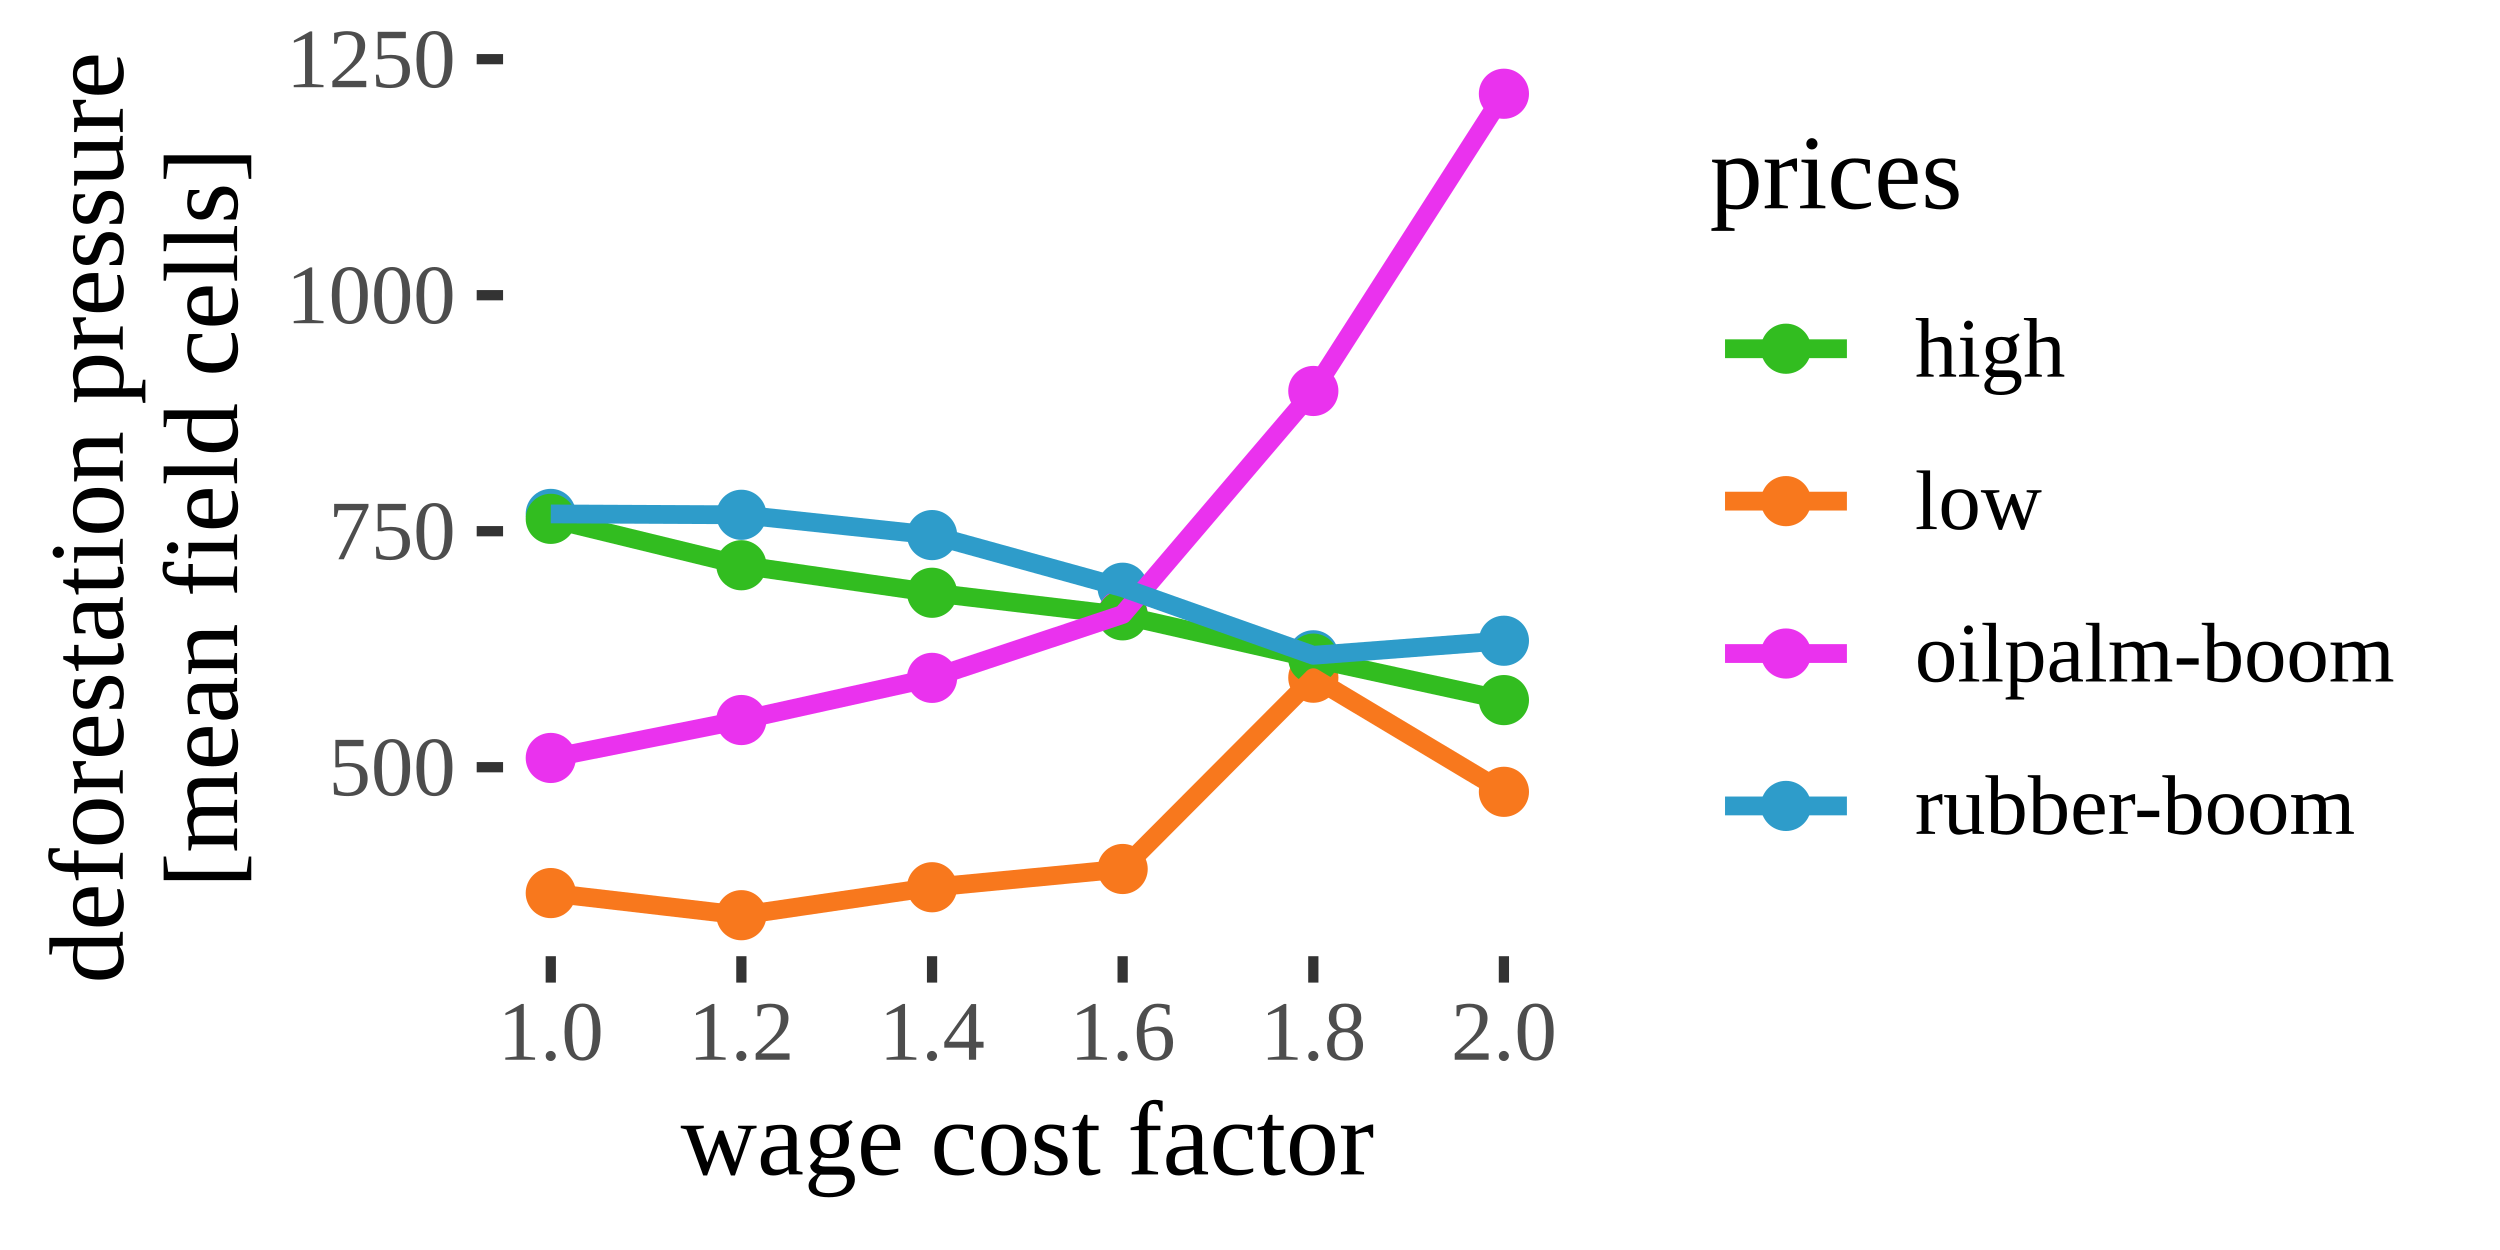
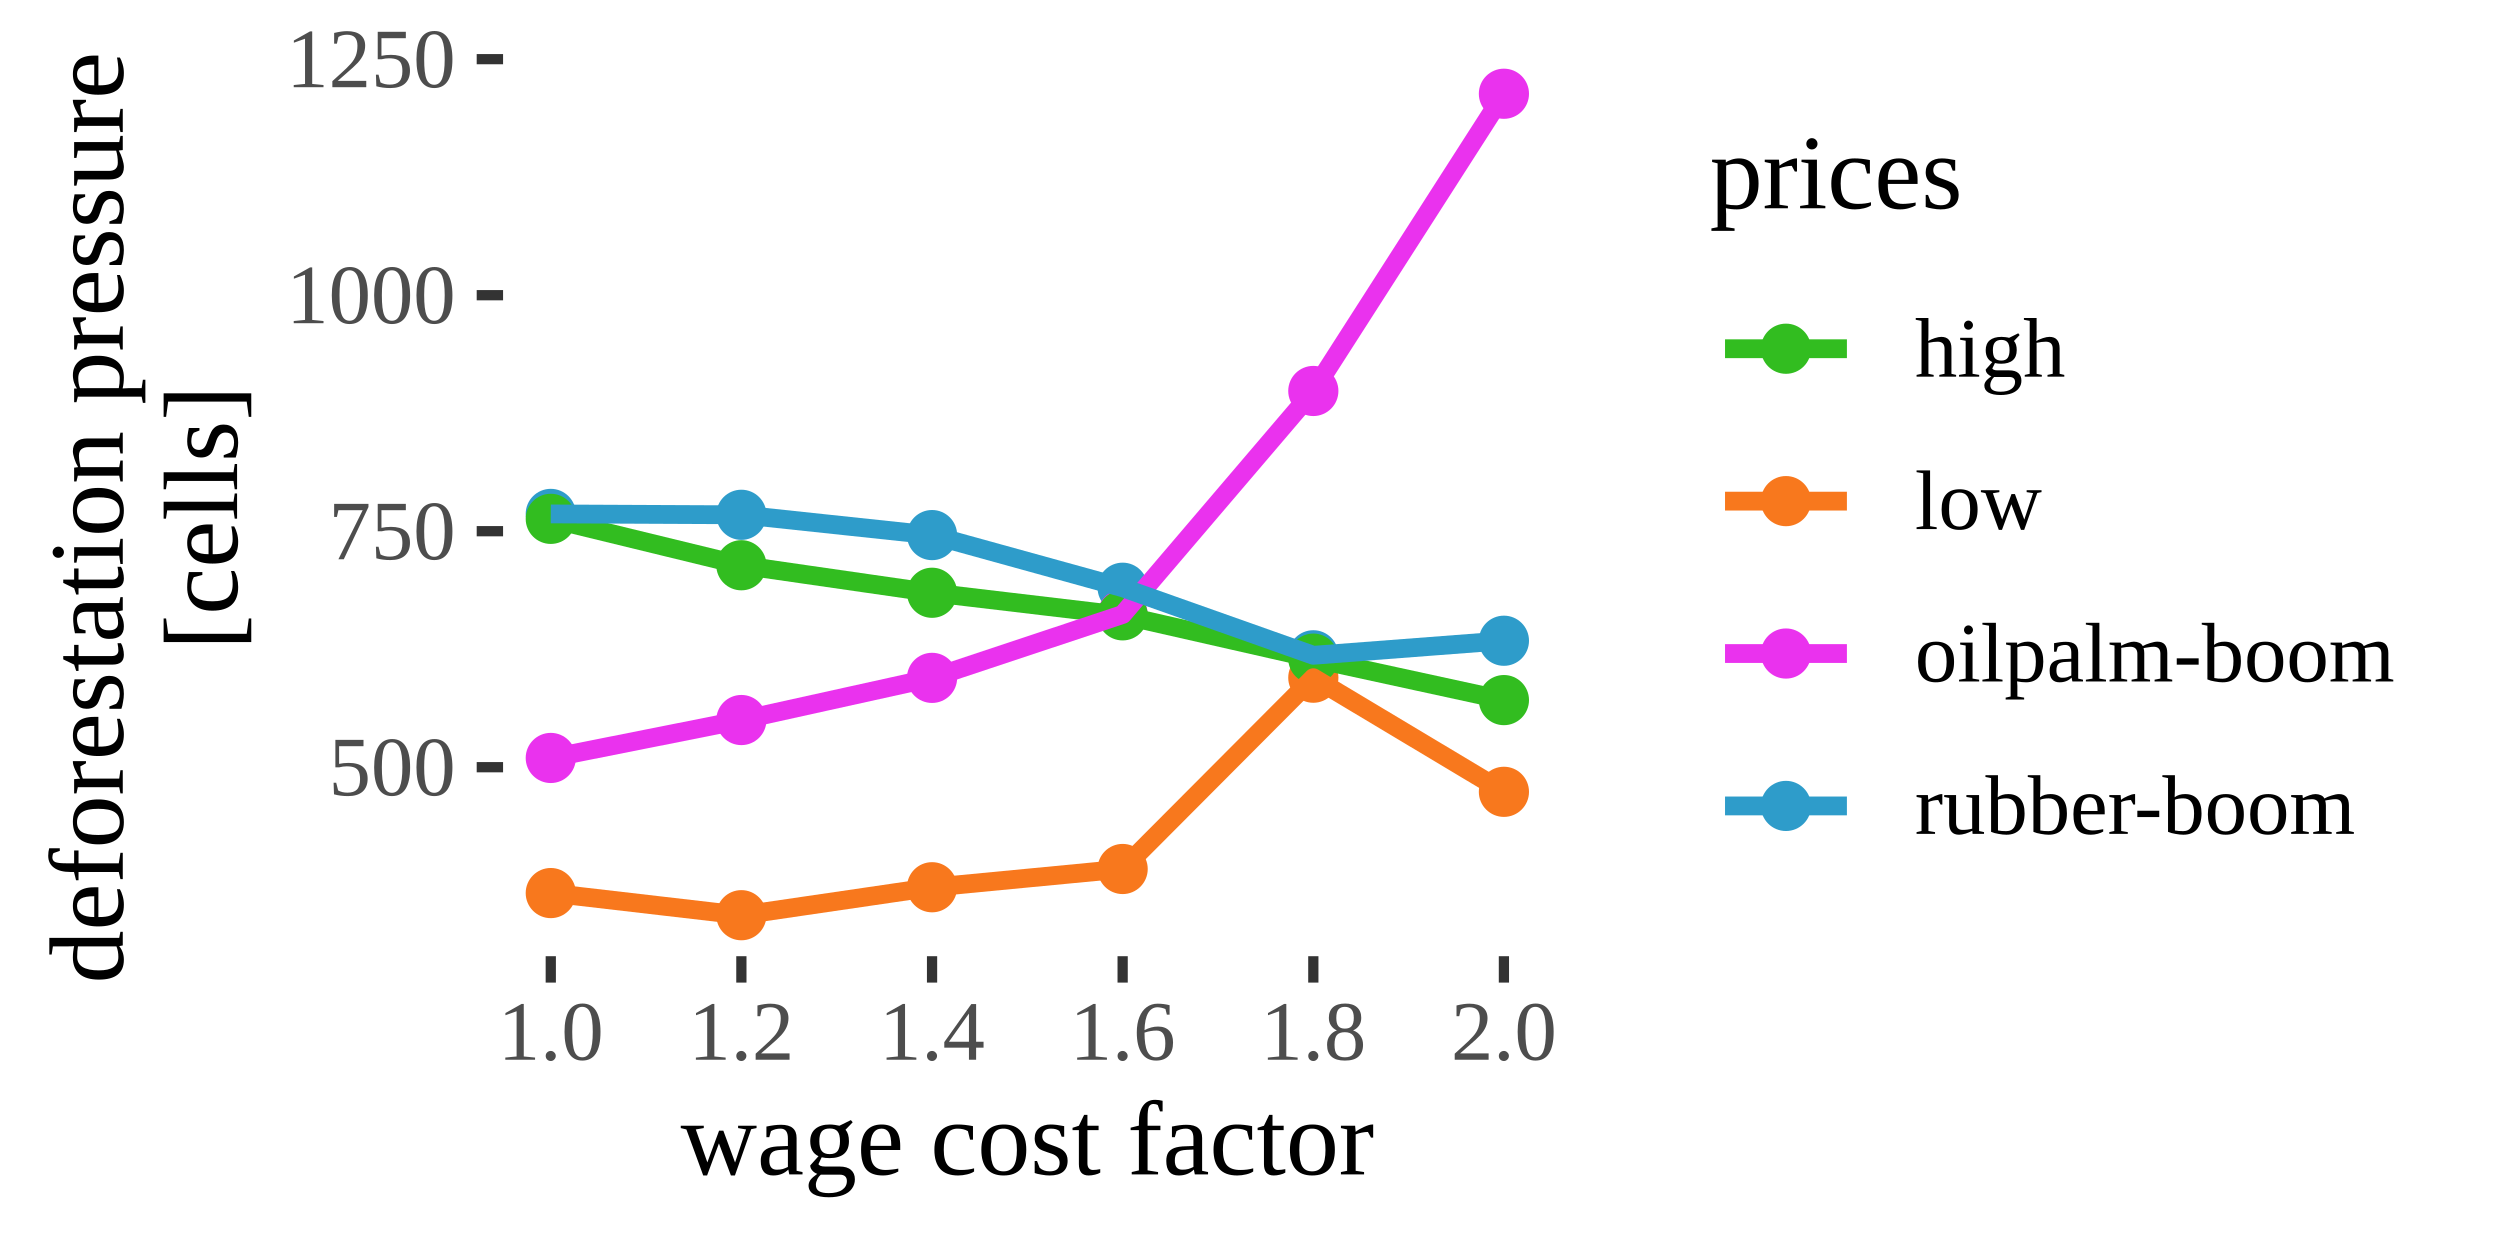
<svg xmlns="http://www.w3.org/2000/svg" viewBox="0 0 283.46 141.73">
  <defs>
    <style type="text/css">
    line, polyline, polygon, path, rect, circle {
      fill: none;
      stroke: #000000;
      stroke-linecap: round;
      stroke-linejoin: round;
      stroke-miterlimit: 10.00;
    }
  </style>
  </defs>
  <rect width="100%" height="100%" style="stroke: none; fill: #FFFFFF;" />
  <defs>
    <clipPath id="cpNTcuMDR8MTc1LjkzfDEwOC40Mnw1Ljk4">
      <rect x="57.04" y="5.98" width="118.88" height="102.45" />
    </clipPath>
  </defs>
  <circle cx="62.45" cy="101.26" r="2.49" style="stroke-width: 0.71; stroke: #F8781D; fill: #F8781D;" clip-path="url(#cpNTcuMDR8MTc1LjkzfDEwOC40Mnw1Ljk4)" />
  <circle cx="62.45" cy="58.27" r="2.49" style="stroke-width: 0.71; stroke: #2E9CCA; fill: #2E9CCA;" clip-path="url(#cpNTcuMDR8MTc1LjkzfDEwOC40Mnw1Ljk4)" />
  <circle cx="62.45" cy="85.94" r="2.49" style="stroke-width: 0.71; stroke: #EA32EE; fill: #EA32EE;" clip-path="url(#cpNTcuMDR8MTc1LjkzfDEwOC40Mnw1Ljk4)" />
  <circle cx="62.45" cy="58.83" r="2.49" style="stroke-width: 0.71; stroke: #32BD20; fill: #32BD20;" clip-path="url(#cpNTcuMDR8MTc1LjkzfDEwOC40Mnw1Ljk4)" />
  <circle cx="84.06" cy="103.77" r="2.49" style="stroke-width: 0.71; stroke: #F8781D; fill: #F8781D;" clip-path="url(#cpNTcuMDR8MTc1LjkzfDEwOC40Mnw1Ljk4)" />
  <circle cx="84.06" cy="58.37" r="2.49" style="stroke-width: 0.71; stroke: #2E9CCA; fill: #2E9CCA;" clip-path="url(#cpNTcuMDR8MTc1LjkzfDEwOC40Mnw1Ljk4)" />
  <circle cx="84.06" cy="81.64" r="2.49" style="stroke-width: 0.71; stroke: #EA32EE; fill: #EA32EE;" clip-path="url(#cpNTcuMDR8MTc1LjkzfDEwOC40Mnw1Ljk4)" />
  <circle cx="84.06" cy="64.09" r="2.49" style="stroke-width: 0.71; stroke: #32BD20; fill: #32BD20;" clip-path="url(#cpNTcuMDR8MTc1LjkzfDEwOC40Mnw1Ljk4)" />
  <circle cx="105.68" cy="100.60" r="2.49" style="stroke-width: 0.71; stroke: #F8781D; fill: #F8781D;" clip-path="url(#cpNTcuMDR8MTc1LjkzfDEwOC40Mnw1Ljk4)" />
  <circle cx="105.68" cy="60.67" r="2.49" style="stroke-width: 0.71; stroke: #2E9CCA; fill: #2E9CCA;" clip-path="url(#cpNTcuMDR8MTc1LjkzfDEwOC40Mnw1Ljk4)" />
  <circle cx="105.68" cy="76.86" r="2.49" style="stroke-width: 0.71; stroke: #EA32EE; fill: #EA32EE;" clip-path="url(#cpNTcuMDR8MTc1LjkzfDEwOC40Mnw1Ljk4)" />
  <circle cx="105.68" cy="67.21" r="2.49" style="stroke-width: 0.71; stroke: #32BD20; fill: #32BD20;" clip-path="url(#cpNTcuMDR8MTc1LjkzfDEwOC40Mnw1Ljk4)" />
  <circle cx="127.29" cy="98.53" r="2.49" style="stroke-width: 0.71; stroke: #F8781D; fill: #F8781D;" clip-path="url(#cpNTcuMDR8MTc1LjkzfDEwOC40Mnw1Ljk4)" />
  <circle cx="127.29" cy="66.64" r="2.49" style="stroke-width: 0.71; stroke: #2E9CCA; fill: #2E9CCA;" clip-path="url(#cpNTcuMDR8MTc1LjkzfDEwOC40Mnw1Ljk4)" />
  <circle cx="127.29" cy="69.67" r="2.49" style="stroke-width: 0.71; stroke: #EA32EE; fill: #EA32EE;" clip-path="url(#cpNTcuMDR8MTc1LjkzfDEwOC40Mnw1Ljk4)" />
  <circle cx="127.29" cy="69.77" r="2.49" style="stroke-width: 0.71; stroke: #32BD20; fill: #32BD20;" clip-path="url(#cpNTcuMDR8MTc1LjkzfDEwOC40Mnw1Ljk4)" />
  <circle cx="148.91" cy="76.84" r="2.49" style="stroke-width: 0.71; stroke: #F8781D; fill: #F8781D;" clip-path="url(#cpNTcuMDR8MTc1LjkzfDEwOC40Mnw1Ljk4)" />
  <circle cx="148.91" cy="74.30" r="2.49" style="stroke-width: 0.71; stroke: #2E9CCA; fill: #2E9CCA;" clip-path="url(#cpNTcuMDR8MTc1LjkzfDEwOC40Mnw1Ljk4)" />
  <circle cx="148.91" cy="44.33" r="2.49" style="stroke-width: 0.71; stroke: #EA32EE; fill: #EA32EE;" clip-path="url(#cpNTcuMDR8MTc1LjkzfDEwOC40Mnw1Ljk4)" />
  <circle cx="148.91" cy="74.68" r="2.49" style="stroke-width: 0.71; stroke: #32BD20; fill: #32BD20;" clip-path="url(#cpNTcuMDR8MTc1LjkzfDEwOC40Mnw1Ljk4)" />
  <circle cx="170.52" cy="89.78" r="2.49" style="stroke-width: 0.71; stroke: #F8781D; fill: #F8781D;" clip-path="url(#cpNTcuMDR8MTc1LjkzfDEwOC40Mnw1Ljk4)" />
  <circle cx="170.52" cy="72.65" r="2.49" style="stroke-width: 0.71; stroke: #2E9CCA; fill: #2E9CCA;" clip-path="url(#cpNTcuMDR8MTc1LjkzfDEwOC40Mnw1Ljk4)" />
  <circle cx="170.52" cy="10.63" r="2.49" style="stroke-width: 0.71; stroke: #EA32EE; fill: #EA32EE;" clip-path="url(#cpNTcuMDR8MTc1LjkzfDEwOC40Mnw1Ljk4)" />
  <circle cx="170.52" cy="79.38" r="2.49" style="stroke-width: 0.71; stroke: #32BD20; fill: #32BD20;" clip-path="url(#cpNTcuMDR8MTc1LjkzfDEwOC40Mnw1Ljk4)" />
  <polyline points="62.45,58.83 84.06,64.09 105.68,67.21 127.29,69.77 148.91,74.68 170.52,79.38 " style="stroke-width: 2.13; stroke: #32BD20; stroke-linecap: butt;" clip-path="url(#cpNTcuMDR8MTc1LjkzfDEwOC40Mnw1Ljk4)" />
  <polyline points="62.45,101.26 84.06,103.77 105.68,100.60 127.29,98.53 148.91,76.84 170.52,89.78 " style="stroke-width: 2.13; stroke: #F8781D; stroke-linecap: butt;" clip-path="url(#cpNTcuMDR8MTc1LjkzfDEwOC40Mnw1Ljk4)" />
  <polyline points="62.45,85.94 84.06,81.64 105.68,76.86 127.29,69.67 148.91,44.33 170.52,10.63 " style="stroke-width: 2.13; stroke: #EA32EE; stroke-linecap: butt;" clip-path="url(#cpNTcuMDR8MTc1LjkzfDEwOC40Mnw1Ljk4)" />
  <polyline points="62.45,58.27 84.06,58.37 105.68,60.67 127.29,66.64 148.91,74.30 170.52,72.65 " style="stroke-width: 2.13; stroke: #2E9CCA; stroke-linecap: butt;" clip-path="url(#cpNTcuMDR8MTc1LjkzfDEwOC40Mnw1Ljk4)" />
  <defs>
    <clipPath id="cpMC4wMHwyODMuNDZ8MTQxLjczfDAuMDA=">
      <rect x="0.00" y="0.00" width="283.46" height="141.73" />
    </clipPath>
  </defs>
  <g clip-path="url(#cpMC4wMHwyODMuNDZ8MTQxLjczfDAuMDA=)">
    <text x="37.26" y="90.17" style="font-size: 9.60px; fill: #4D4D4D; font-family: Times New Roman;" textLength="14.40px" lengthAdjust="spacingAndGlyphs">500</text>
  </g>
  <g clip-path="url(#cpMC4wMHwyODMuNDZ8MTQxLjczfDAuMDA=)">
    <text x="37.26" y="63.41" style="font-size: 9.60px; fill: #4D4D4D; font-family: Times New Roman;" textLength="14.40px" lengthAdjust="spacingAndGlyphs">750</text>
  </g>
  <g clip-path="url(#cpMC4wMHwyODMuNDZ8MTQxLjczfDAuMDA=)">
    <text x="32.46" y="36.65" style="font-size: 9.60px; fill: #4D4D4D; font-family: Times New Roman;" textLength="19.20px" lengthAdjust="spacingAndGlyphs">1000</text>
  </g>
  <g clip-path="url(#cpMC4wMHwyODMuNDZ8MTQxLjczfDAuMDA=)">
    <text x="32.46" y="9.89" style="font-size: 9.60px; fill: #4D4D4D; font-family: Times New Roman;" textLength="19.20px" lengthAdjust="spacingAndGlyphs">1250</text>
  </g>
  <polyline points="54.05,86.99 57.04,86.99 " style="stroke-width: 1.16; stroke: #333333; stroke-linecap: butt;" clip-path="url(#cpMC4wMHwyODMuNDZ8MTQxLjczfDAuMDA=)" />
  <polyline points="54.05,60.23 57.04,60.23 " style="stroke-width: 1.16; stroke: #333333; stroke-linecap: butt;" clip-path="url(#cpMC4wMHwyODMuNDZ8MTQxLjczfDAuMDA=)" />
  <polyline points="54.05,33.47 57.04,33.47 " style="stroke-width: 1.16; stroke: #333333; stroke-linecap: butt;" clip-path="url(#cpMC4wMHwyODMuNDZ8MTQxLjczfDAuMDA=)" />
  <polyline points="54.05,6.71 57.04,6.71 " style="stroke-width: 1.16; stroke: #333333; stroke-linecap: butt;" clip-path="url(#cpMC4wMHwyODMuNDZ8MTQxLjczfDAuMDA=)" />
  <polyline points="62.45,111.41 62.45,108.42 " style="stroke-width: 1.16; stroke: #333333; stroke-linecap: butt;" clip-path="url(#cpMC4wMHwyODMuNDZ8MTQxLjczfDAuMDA=)" />
  <polyline points="84.06,111.41 84.06,108.42 " style="stroke-width: 1.16; stroke: #333333; stroke-linecap: butt;" clip-path="url(#cpMC4wMHwyODMuNDZ8MTQxLjczfDAuMDA=)" />
  <polyline points="105.68,111.41 105.68,108.42 " style="stroke-width: 1.16; stroke: #333333; stroke-linecap: butt;" clip-path="url(#cpMC4wMHwyODMuNDZ8MTQxLjczfDAuMDA=)" />
  <polyline points="127.29,111.41 127.29,108.42 " style="stroke-width: 1.16; stroke: #333333; stroke-linecap: butt;" clip-path="url(#cpMC4wMHwyODMuNDZ8MTQxLjczfDAuMDA=)" />
  <polyline points="148.91,111.41 148.91,108.42 " style="stroke-width: 1.16; stroke: #333333; stroke-linecap: butt;" clip-path="url(#cpMC4wMHwyODMuNDZ8MTQxLjczfDAuMDA=)" />
  <polyline points="170.52,111.41 170.52,108.42 " style="stroke-width: 1.16; stroke: #333333; stroke-linecap: butt;" clip-path="url(#cpMC4wMHwyODMuNDZ8MTQxLjczfDAuMDA=)" />
  <g clip-path="url(#cpMC4wMHwyODMuNDZ8MTQxLjczfDAuMDA=)">
    <text x="56.45" y="120.16" style="font-size: 9.60px; fill: #4D4D4D; font-family: Times New Roman;" textLength="12.00px" lengthAdjust="spacingAndGlyphs">1.0</text>
  </g>
  <g clip-path="url(#cpMC4wMHwyODMuNDZ8MTQxLjczfDAuMDA=)">
    <text x="78.06" y="120.16" style="font-size: 9.60px; fill: #4D4D4D; font-family: Times New Roman;" textLength="12.00px" lengthAdjust="spacingAndGlyphs">1.2</text>
  </g>
  <g clip-path="url(#cpMC4wMHwyODMuNDZ8MTQxLjczfDAuMDA=)">
    <text x="99.68" y="120.16" style="font-size: 9.60px; fill: #4D4D4D; font-family: Times New Roman;" textLength="12.00px" lengthAdjust="spacingAndGlyphs">1.4</text>
  </g>
  <g clip-path="url(#cpMC4wMHwyODMuNDZ8MTQxLjczfDAuMDA=)">
    <text x="121.29" y="120.16" style="font-size: 9.60px; fill: #4D4D4D; font-family: Times New Roman;" textLength="12.00px" lengthAdjust="spacingAndGlyphs">1.6</text>
  </g>
  <g clip-path="url(#cpMC4wMHwyODMuNDZ8MTQxLjczfDAuMDA=)">
    <text x="142.91" y="120.16" style="font-size: 9.60px; fill: #4D4D4D; font-family: Times New Roman;" textLength="12.00px" lengthAdjust="spacingAndGlyphs">1.8</text>
  </g>
  <g clip-path="url(#cpMC4wMHwyODMuNDZ8MTQxLjczfDAuMDA=)">
    <text x="164.52" y="120.16" style="font-size: 9.60px; fill: #4D4D4D; font-family: Times New Roman;" textLength="12.00px" lengthAdjust="spacingAndGlyphs">2.0</text>
  </g>
  <g clip-path="url(#cpMC4wMHwyODMuNDZ8MTQxLjczfDAuMDA=)">
    <text x="77.17" y="133.16" style="font-size: 12.00px; font-family: Times New Roman;" textLength="78.63px" lengthAdjust="spacingAndGlyphs">wage cost factor</text>
  </g>
  <g clip-path="url(#cpMC4wMHwyODMuNDZ8MTQxLjczfDAuMDA=)">
    <text transform="translate(13.92,111.51) rotate(-90)" style="font-size: 12.00px; font-family: Times New Roman;" textLength="108.63px" lengthAdjust="spacingAndGlyphs">deforestation pressure </text>
  </g>
  <g clip-path="url(#cpMC4wMHwyODMuNDZ8MTQxLjczfDAuMDA=)">
-     <text transform="translate(26.88,100.68) rotate(-90)" style="font-size: 12.00px; font-family: Times New Roman;" textLength="86.96px" lengthAdjust="spacingAndGlyphs"> [mean field cells]</text>
+     <text transform="translate(26.88,73.69) rotate(-90)" style="font-size: 12.00px; font-family: Times New Roman;" textLength="32.98px" lengthAdjust="spacingAndGlyphs"> [cells]</text>
  </g>
  <g clip-path="url(#cpMC4wMHwyODMuNDZ8MTQxLjczfDAuMDA=)">
    <text x="193.86" y="23.62" style="font-size: 12.00px; font-family: Times New Roman;" textLength="28.65px" lengthAdjust="spacingAndGlyphs">prices</text>
  </g>
  <circle cx="202.50" cy="39.54" r="2.49" style="stroke-width: 0.71; stroke: #32BD20; fill: #32BD20;" clip-path="url(#cpMC4wMHwyODMuNDZ8MTQxLjczfDAuMDA=)" />
  <line x1="195.59" y1="39.54" x2="209.41" y2="39.54" style="stroke-width: 2.13; stroke: #32BD20; stroke-linecap: butt;" clip-path="url(#cpMC4wMHwyODMuNDZ8MTQxLjczfDAuMDA=)" />
  <circle cx="202.50" cy="56.82" r="2.49" style="stroke-width: 0.71; stroke: #F8781D; fill: #F8781D;" clip-path="url(#cpMC4wMHwyODMuNDZ8MTQxLjczfDAuMDA=)" />
  <line x1="195.59" y1="56.82" x2="209.41" y2="56.82" style="stroke-width: 2.13; stroke: #F8781D; stroke-linecap: butt;" clip-path="url(#cpMC4wMHwyODMuNDZ8MTQxLjczfDAuMDA=)" />
  <circle cx="202.50" cy="74.10" r="2.49" style="stroke-width: 0.71; stroke: #EA32EE; fill: #EA32EE;" clip-path="url(#cpMC4wMHwyODMuNDZ8MTQxLjczfDAuMDA=)" />
  <line x1="195.59" y1="74.10" x2="209.41" y2="74.10" style="stroke-width: 2.13; stroke: #EA32EE; stroke-linecap: butt;" clip-path="url(#cpMC4wMHwyODMuNDZ8MTQxLjczfDAuMDA=)" />
  <circle cx="202.50" cy="91.38" r="2.49" style="stroke-width: 0.71; stroke: #2E9CCA; fill: #2E9CCA;" clip-path="url(#cpMC4wMHwyODMuNDZ8MTQxLjczfDAuMDA=)" />
  <line x1="195.59" y1="91.38" x2="209.41" y2="91.38" style="stroke-width: 2.13; stroke: #2E9CCA; stroke-linecap: butt;" clip-path="url(#cpMC4wMHwyODMuNDZ8MTQxLjczfDAuMDA=)" />
  <g clip-path="url(#cpMC4wMHwyODMuNDZ8MTQxLjczfDAuMDA=)">
    <text x="217.12" y="42.71" style="font-size: 9.60px; font-family: Times New Roman;" textLength="17.07px" lengthAdjust="spacingAndGlyphs">high</text>
  </g>
  <g clip-path="url(#cpMC4wMHwyODMuNDZ8MTQxLjczfDAuMDA=)">
    <text x="217.12" y="59.99" style="font-size: 9.60px; font-family: Times New Roman;" textLength="14.40px" lengthAdjust="spacingAndGlyphs">low</text>
  </g>
  <g clip-path="url(#cpMC4wMHwyODMuNDZ8MTQxLjczfDAuMDA=)">
    <text x="217.12" y="77.27" style="font-size: 9.60px; font-family: Times New Roman;" textLength="54.39px" lengthAdjust="spacingAndGlyphs">oilpalm-boom</text>
  </g>
  <g clip-path="url(#cpMC4wMHwyODMuNDZ8MTQxLjczfDAuMDA=)">
    <text x="217.12" y="94.55" style="font-size: 9.60px; font-family: Times New Roman;" textLength="50.12px" lengthAdjust="spacingAndGlyphs">rubber-boom</text>
  </g>
</svg>
